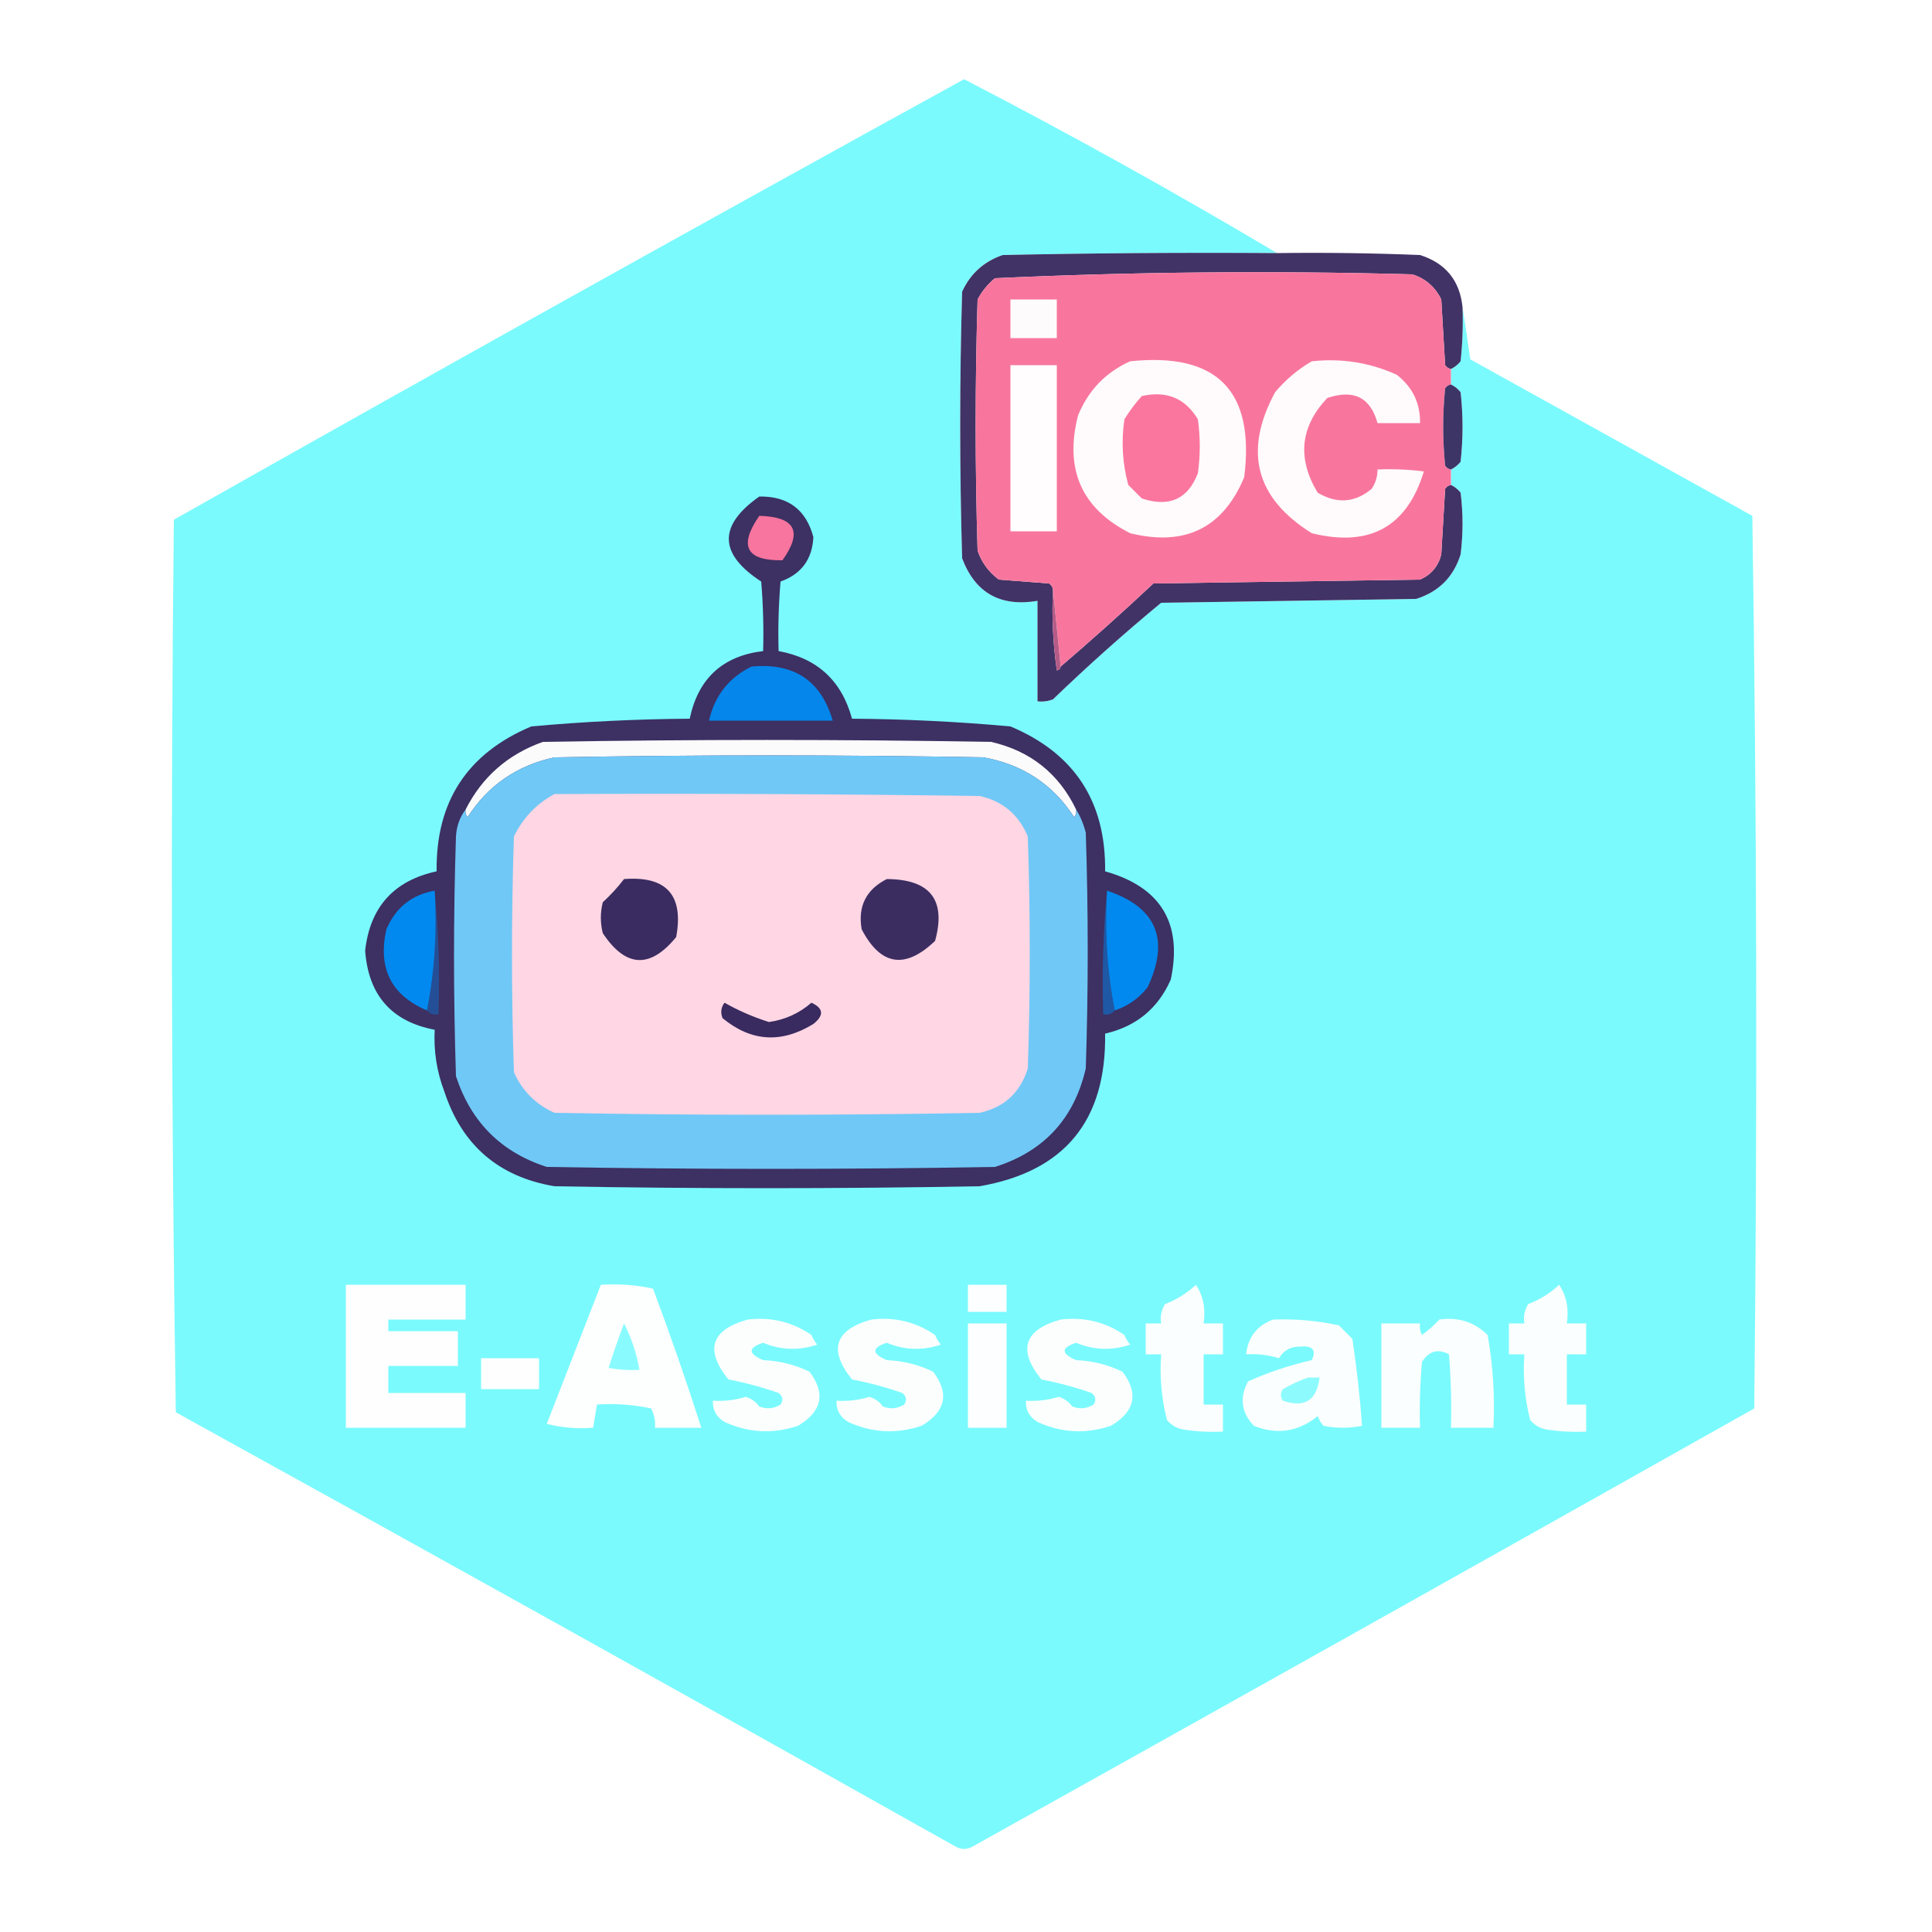
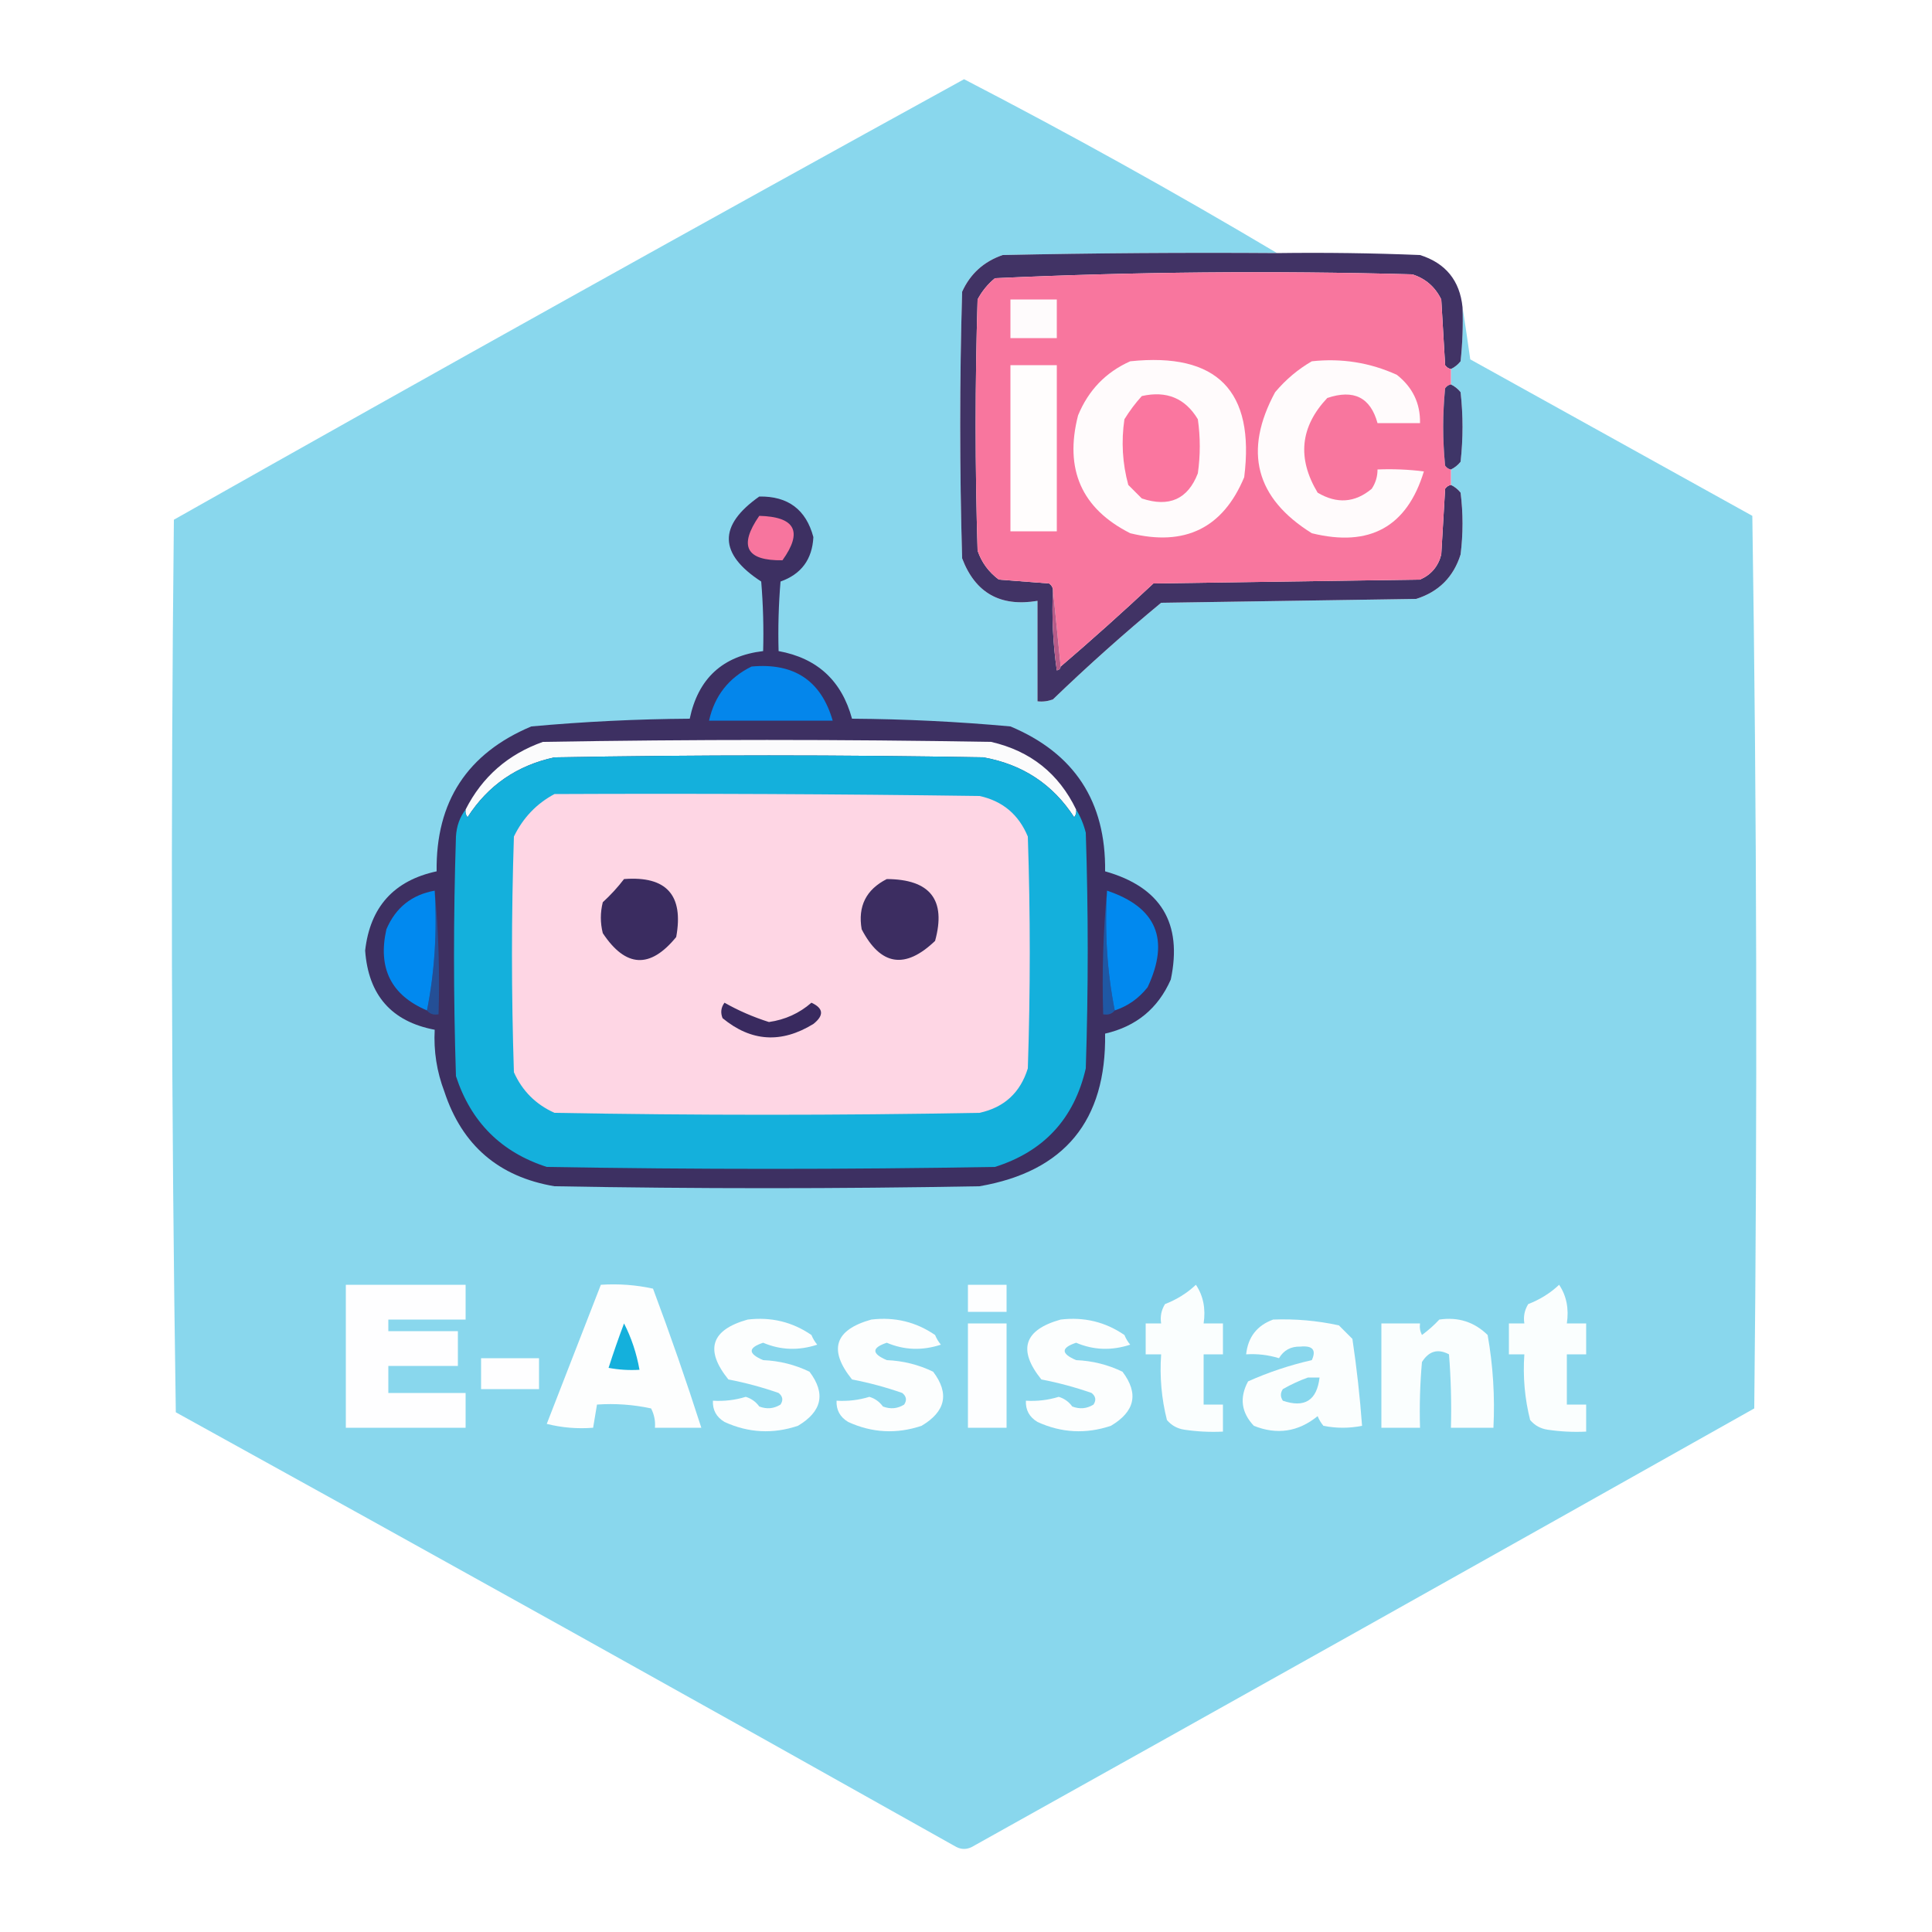
<svg xmlns="http://www.w3.org/2000/svg" version="1.1" width="500px" height="500px" style="shape-rendering:geometricPrecision; text-rendering:geometricPrecision; image-rendering:optimizeQuality; fill-rule:evenodd; clip-rule:evenodd">
  <g>
-     <path style="opacity:0.994" fill="#79fafd" d="M 330.5,65.5 C 306.831,65.333 283.164,65.5 259.5,66C 254.606,67.686 251.106,70.853 249,75.5C 248.333,98.5 248.333,121.5 249,144.5C 252.385,153.448 258.885,157.114 268.5,155.5C 268.5,164.167 268.5,172.833 268.5,181.5C 269.873,181.657 271.207,181.49 272.5,181C 281.536,172.296 290.869,163.962 300.5,156C 322.5,155.667 344.5,155.333 366.5,155C 372.333,153.167 376.167,149.333 378,143.5C 378.667,138.167 378.667,132.833 378,127.5C 377.292,126.619 376.458,125.953 375.5,125.5C 375.5,124.167 375.5,122.833 375.5,121.5C 376.458,121.047 377.292,120.381 378,119.5C 378.667,113.5 378.667,107.5 378,101.5C 377.292,100.619 376.458,99.953 375.5,99.5C 375.5,98.167 375.5,96.833 375.5,95.5C 376.458,95.047 377.292,94.38 378,93.5C 378.499,88.845 378.666,84.178 378.5,79.5C 379.191,83.899 379.858,88.399 380.5,93C 404.833,106.5 429.167,120 453.5,133.5C 454.667,210.498 454.833,287.498 454,364.5C 386.581,402.46 319.081,440.293 251.5,478C 250.167,478.667 248.833,478.667 247.5,478C 180.328,440.246 112.995,402.746 45.5,365.5C 44.333,288.502 44.167,211.502 45,134.5C 112.962,96.103 181.128,58.103 249.5,20.5C 277.009,34.75 304.009,49.75 330.5,65.5 Z" />
+     <path style="opacity:0.5" fill="#14b0dc" d="M 330.5,65.5 C 306.831,65.333 283.164,65.5 259.5,66C 254.606,67.686 251.106,70.853 249,75.5C 248.333,98.5 248.333,121.5 249,144.5C 252.385,153.448 258.885,157.114 268.5,155.5C 268.5,164.167 268.5,172.833 268.5,181.5C 269.873,181.657 271.207,181.49 272.5,181C 281.536,172.296 290.869,163.962 300.5,156C 322.5,155.667 344.5,155.333 366.5,155C 372.333,153.167 376.167,149.333 378,143.5C 378.667,138.167 378.667,132.833 378,127.5C 377.292,126.619 376.458,125.953 375.5,125.5C 375.5,124.167 375.5,122.833 375.5,121.5C 376.458,121.047 377.292,120.381 378,119.5C 378.667,113.5 378.667,107.5 378,101.5C 377.292,100.619 376.458,99.953 375.5,99.5C 375.5,98.167 375.5,96.833 375.5,95.5C 376.458,95.047 377.292,94.38 378,93.5C 378.499,88.845 378.666,84.178 378.5,79.5C 379.191,83.899 379.858,88.399 380.5,93C 404.833,106.5 429.167,120 453.5,133.5C 454.667,210.498 454.833,287.498 454,364.5C 386.581,402.46 319.081,440.293 251.5,478C 250.167,478.667 248.833,478.667 247.5,478C 180.328,440.246 112.995,402.746 45.5,365.5C 44.333,288.502 44.167,211.502 45,134.5C 112.962,96.103 181.128,58.103 249.5,20.5C 277.009,34.75 304.009,49.75 330.5,65.5 Z" />
  </g>
  <g>
    <path style="opacity:0.978" fill="#3d2f62" d="M 330.5,65.5 C 342.838,65.334 355.171,65.5 367.5,66C 374.13,68.098 377.797,72.598 378.5,79.5C 378.666,84.178 378.499,88.845 378,93.5C 377.292,94.38 376.458,95.047 375.5,95.5C 374.883,95.389 374.383,95.056 374,94.5C 373.667,88.833 373.333,83.167 373,77.5C 371.413,74.244 368.913,72.077 365.5,71C 329.415,70.013 293.415,70.347 257.5,72C 255.622,73.543 254.122,75.376 253,77.5C 252.333,99.167 252.333,120.833 253,142.5C 254.031,145.539 255.865,148.039 258.5,150C 262.833,150.333 267.167,150.667 271.5,151C 272.056,151.383 272.389,151.883 272.5,152.5C 272.17,159.532 272.503,166.532 273.5,173.5C 274.107,173.376 274.44,173.043 274.5,172.5C 282.629,165.541 290.629,158.374 298.5,151C 321.5,150.667 344.5,150.333 367.5,150C 370.381,148.749 372.214,146.583 373,143.5C 373.333,137.833 373.667,132.167 374,126.5C 374.383,125.944 374.883,125.611 375.5,125.5C 376.458,125.953 377.292,126.619 378,127.5C 378.667,132.833 378.667,138.167 378,143.5C 376.167,149.333 372.333,153.167 366.5,155C 344.5,155.333 322.5,155.667 300.5,156C 290.869,163.962 281.536,172.296 272.5,181C 271.207,181.49 269.873,181.657 268.5,181.5C 268.5,172.833 268.5,164.167 268.5,155.5C 258.885,157.114 252.385,153.448 249,144.5C 248.333,121.5 248.333,98.5 249,75.5C 251.106,70.853 254.606,67.686 259.5,66C 283.164,65.5 306.831,65.333 330.5,65.5 Z" />
  </g>
  <g>
    <path style="opacity:1" fill="#f8769e" d="M 375.5,95.5 C 375.5,96.833 375.5,98.167 375.5,99.5C 374.883,99.611 374.383,99.944 374,100.5C 373.333,107.167 373.333,113.833 374,120.5C 374.383,121.056 374.883,121.389 375.5,121.5C 375.5,122.833 375.5,124.167 375.5,125.5C 374.883,125.611 374.383,125.944 374,126.5C 373.667,132.167 373.333,137.833 373,143.5C 372.214,146.583 370.381,148.749 367.5,150C 344.5,150.333 321.5,150.667 298.5,151C 290.629,158.374 282.629,165.541 274.5,172.5C 273.833,165.833 273.167,159.167 272.5,152.5C 272.389,151.883 272.056,151.383 271.5,151C 267.167,150.667 262.833,150.333 258.5,150C 255.865,148.039 254.031,145.539 253,142.5C 252.333,120.833 252.333,99.167 253,77.5C 254.122,75.376 255.622,73.543 257.5,72C 293.415,70.347 329.415,70.013 365.5,71C 368.913,72.077 371.413,74.244 373,77.5C 373.333,83.167 373.667,88.833 374,94.5C 374.383,95.056 374.883,95.389 375.5,95.5 Z" />
  </g>
  <g>
    <path style="opacity:1" fill="#fefbfc" d="M 261.5,77.5 C 265.5,77.5 269.5,77.5 273.5,77.5C 273.5,80.833 273.5,84.167 273.5,87.5C 269.5,87.5 265.5,87.5 261.5,87.5C 261.5,84.167 261.5,80.833 261.5,77.5 Z" />
  </g>
  <g>
    <path style="opacity:1" fill="#fffbfc" d="M 292.5,93.5 C 314.983,91.149 324.817,101.149 322,123.5C 316.514,136.659 306.681,141.492 292.5,138C 279.92,131.643 275.42,121.476 279,107.5C 281.687,100.981 286.187,96.314 292.5,93.5 Z" />
  </g>
  <g>
    <path style="opacity:1" fill="#fffbfc" d="M 339.5,93.5 C 347.206,92.665 354.539,93.831 361.5,97C 365.6,100.237 367.6,104.404 367.5,109.5C 363.833,109.5 360.167,109.5 356.5,109.5C 354.681,102.853 350.348,100.686 343.5,103C 336.489,110.439 335.656,118.606 341,127.5C 345.99,130.462 350.656,130.128 355,126.5C 356.009,124.975 356.509,123.308 356.5,121.5C 360.514,121.334 364.514,121.501 368.5,122C 364.135,136.359 354.469,141.692 339.5,138C 324.923,128.919 321.756,116.753 330,101.5C 332.772,98.217 335.939,95.55 339.5,93.5 Z" />
  </g>
  <g>
    <path style="opacity:1" fill="#fffdfd" d="M 261.5,94.5 C 265.5,94.5 269.5,94.5 273.5,94.5C 273.5,108.833 273.5,123.167 273.5,137.5C 269.5,137.5 265.5,137.5 261.5,137.5C 261.5,123.167 261.5,108.833 261.5,94.5 Z" />
  </g>
  <g>
    <path style="opacity:1" fill="#3e3567" d="M 375.5,99.5 C 376.458,99.953 377.292,100.619 378,101.5C 378.667,107.5 378.667,113.5 378,119.5C 377.292,120.381 376.458,121.047 375.5,121.5C 374.883,121.389 374.383,121.056 374,120.5C 373.333,113.833 373.333,107.167 374,100.5C 374.383,99.944 374.883,99.611 375.5,99.5 Z" />
  </g>
  <g>
    <path style="opacity:1" fill="#fa769f" d="M 295.5,102.5 C 301.898,101.053 306.731,103.053 310,108.5C 310.667,113.167 310.667,117.833 310,122.5C 307.419,129.187 302.586,131.354 295.5,129C 294.333,127.833 293.167,126.667 292,125.5C 290.483,119.92 290.149,114.253 291,108.5C 292.332,106.34 293.832,104.34 295.5,102.5 Z" />
  </g>
  <g>
    <path style="opacity:1" fill="#3d3062" d="M 196.5,128.5 C 203.939,128.379 208.606,131.879 210.5,139C 210.21,144.757 207.377,148.591 202,150.5C 201.501,156.491 201.334,162.491 201.5,168.5C 211.491,170.323 217.824,176.156 220.5,186C 234.213,186.093 247.88,186.76 261.5,188C 278.063,194.947 286.229,207.447 286,225.5C 300.414,229.571 306.08,238.904 303,253.5C 299.71,260.987 294.044,265.654 286,267.5C 286.342,290.032 275.508,303.198 253.5,307C 216.833,307.667 180.167,307.667 143.5,307C 129.07,304.57 119.57,296.403 115,282.5C 113.038,277.344 112.205,272.011 112.5,266.5C 101.328,264.379 95.328,257.546 94.5,246C 95.78,234.722 101.946,227.888 113,225.5C 112.761,207.471 120.928,194.971 137.5,188C 151.12,186.76 164.787,186.093 178.5,186C 180.688,175.586 187.021,169.753 197.5,168.5C 197.666,162.491 197.499,156.491 197,150.5C 185.997,143.347 185.831,136.014 196.5,128.5 Z" />
  </g>
  <g>
    <path style="opacity:1" fill="#f7759e" d="M 196.5,133.5 C 205.823,133.741 207.823,137.574 202.5,145C 193.096,145.141 191.096,141.308 196.5,133.5 Z" />
  </g>
  <g>
    <path style="opacity:1" fill="#b65b88" d="M 272.5,152.5 C 273.167,159.167 273.833,165.833 274.5,172.5C 274.44,173.043 274.107,173.376 273.5,173.5C 272.503,166.532 272.17,159.532 272.5,152.5 Z" />
  </g>
  <g>
    <path style="opacity:1" fill="#0486eb" d="M 194.5,172.5 C 205.504,171.483 212.504,176.15 215.5,186.5C 204.833,186.5 194.167,186.5 183.5,186.5C 184.94,180.062 188.607,175.396 194.5,172.5 Z" />
  </g>
  <g>
    <path style="opacity:1" fill="#fbfbfc" d="M 278.5,209.5 C 278.631,210.239 278.464,210.906 278,211.5C 272.486,202.982 264.653,197.815 254.5,196C 217.5,195.333 180.5,195.333 143.5,196C 133.787,198.095 126.287,203.262 121,211.5C 120.536,210.906 120.369,210.239 120.5,209.5C 124.795,201.043 131.462,195.21 140.5,192C 179.167,191.333 217.833,191.333 256.5,192C 266.663,194.335 273.996,200.168 278.5,209.5 Z" />
  </g>
  <g>
-     <path style="opacity:1" fill="#70c8f6" d="M 278.5,209.5 C 279.6,211.277 280.434,213.277 281,215.5C 281.667,235.833 281.667,256.167 281,276.5C 278.005,289.493 270.172,297.993 257.5,302C 218.833,302.667 180.167,302.667 141.5,302C 129.701,298.201 121.868,290.368 118,278.5C 117.333,257.833 117.333,237.167 118,216.5C 118.156,213.809 118.989,211.476 120.5,209.5C 120.369,210.239 120.536,210.906 121,211.5C 126.287,203.262 133.787,198.095 143.5,196C 180.5,195.333 217.5,195.333 254.5,196C 264.653,197.815 272.486,202.982 278,211.5C 278.464,210.906 278.631,210.239 278.5,209.5 Z" />
+     <path style="opacity:1" fill="#14b0dc" d="M 278.5,209.5 C 279.6,211.277 280.434,213.277 281,215.5C 281.667,235.833 281.667,256.167 281,276.5C 278.005,289.493 270.172,297.993 257.5,302C 218.833,302.667 180.167,302.667 141.5,302C 129.701,298.201 121.868,290.368 118,278.5C 117.333,257.833 117.333,237.167 118,216.5C 118.156,213.809 118.989,211.476 120.5,209.5C 120.369,210.239 120.536,210.906 121,211.5C 126.287,203.262 133.787,198.095 143.5,196C 180.5,195.333 217.5,195.333 254.5,196C 264.653,197.815 272.486,202.982 278,211.5C 278.464,210.906 278.631,210.239 278.5,209.5 Z" />
  </g>
  <g>
    <path style="opacity:1" fill="#fed6e4" d="M 143.5,205.5 C 180.168,205.333 216.835,205.5 253.5,206C 259.469,207.298 263.635,210.798 266,216.5C 266.667,236.5 266.667,256.5 266,276.5C 264.058,282.776 259.891,286.61 253.5,288C 216.833,288.667 180.167,288.667 143.5,288C 138.667,285.833 135.167,282.333 133,277.5C 132.333,257.167 132.333,236.833 133,216.5C 135.357,211.645 138.857,207.979 143.5,205.5 Z" />
  </g>
  <g>
    <path style="opacity:1" fill="#3a2c60" d="M 161.5,227.5 C 172.486,226.653 176.986,231.653 175,242.5C 168.256,250.767 161.922,250.434 156,241.5C 155.333,238.833 155.333,236.167 156,233.5C 158.04,231.63 159.873,229.63 161.5,227.5 Z" />
  </g>
  <g>
    <path style="opacity:1" fill="#3c2d61" d="M 229.5,227.5 C 240.749,227.562 244.916,232.896 242,243.5C 234.244,250.929 227.91,249.929 223,240.5C 221.973,234.554 224.14,230.221 229.5,227.5 Z" />
  </g>
  <g>
    <path style="opacity:1" fill="#244f96" d="M 112.5,230.5 C 113.494,240.987 113.828,251.654 113.5,262.5C 112.209,262.737 111.209,262.404 110.5,261.5C 112.475,251.554 113.142,241.221 112.5,230.5 Z" />
  </g>
  <g>
    <path style="opacity:1" fill="#0189ef" d="M 112.5,230.5 C 113.142,241.221 112.475,251.554 110.5,261.5C 101.226,257.565 97.726,250.565 100,240.5C 102.386,234.896 106.553,231.563 112.5,230.5 Z" />
  </g>
  <g>
    <path style="opacity:1" fill="#1f58a4" d="M 286.5,230.5 C 285.858,241.221 286.525,251.554 288.5,261.5C 287.791,262.404 286.791,262.737 285.5,262.5C 285.172,251.654 285.506,240.987 286.5,230.5 Z" />
  </g>
  <g>
    <path style="opacity:1" fill="#0189ef" d="M 286.5,230.5 C 299.311,234.798 302.811,243.131 297,255.5C 294.721,258.381 291.888,260.381 288.5,261.5C 286.525,251.554 285.858,241.221 286.5,230.5 Z" />
  </g>
  <g>
    <path style="opacity:1" fill="#392a5f" d="M 187.5,259.5 C 191.077,261.533 194.911,263.2 199,264.5C 203.192,263.903 206.859,262.236 210,259.5C 213.137,260.945 213.303,262.778 210.5,265C 202.214,270.093 194.38,269.593 187,263.5C 186.421,262.072 186.588,260.738 187.5,259.5 Z" />
  </g>
  <g>
    <path style="opacity:1" fill="#fefeff" d="M 89.5,332.5 C 99.833,332.5 110.167,332.5 120.5,332.5C 120.5,335.5 120.5,338.5 120.5,341.5C 113.833,341.5 107.167,341.5 100.5,341.5C 100.5,342.5 100.5,343.5 100.5,344.5C 106.5,344.5 112.5,344.5 118.5,344.5C 118.5,347.5 118.5,350.5 118.5,353.5C 112.5,353.5 106.5,353.5 100.5,353.5C 100.5,355.833 100.5,358.167 100.5,360.5C 107.167,360.5 113.833,360.5 120.5,360.5C 120.5,363.5 120.5,366.5 120.5,369.5C 110.167,369.5 99.833,369.5 89.5,369.5C 89.5,357.167 89.5,344.833 89.5,332.5 Z" />
  </g>
  <g>
    <path style="opacity:1" fill="#fdfefe" d="M 155.5,332.5 C 160.099,332.2 164.599,332.533 169,333.5C 173.467,345.425 177.633,357.425 181.5,369.5C 177.5,369.5 173.5,369.5 169.5,369.5C 169.643,367.738 169.309,366.071 168.5,364.5C 163.88,363.507 159.214,363.173 154.5,363.5C 154.167,365.5 153.833,367.5 153.5,369.5C 149.445,369.824 145.445,369.491 141.5,368.5C 146.183,356.474 150.849,344.474 155.5,332.5 Z" />
  </g>
  <g>
    <path style="opacity:1" fill="#fdfeff" d="M 250.5,332.5 C 253.833,332.5 257.167,332.5 260.5,332.5C 260.5,334.833 260.5,337.167 260.5,339.5C 257.167,339.5 253.833,339.5 250.5,339.5C 250.5,337.167 250.5,334.833 250.5,332.5 Z" />
  </g>
  <g>
    <path style="opacity:1" fill="#fafefe" d="M 309.5,332.5 C 311.402,335.337 312.069,338.671 311.5,342.5C 313.167,342.5 314.833,342.5 316.5,342.5C 316.5,345.167 316.5,347.833 316.5,350.5C 314.833,350.5 313.167,350.5 311.5,350.5C 311.5,354.833 311.5,359.167 311.5,363.5C 313.167,363.5 314.833,363.5 316.5,363.5C 316.5,365.833 316.5,368.167 316.5,370.5C 313.15,370.665 309.817,370.498 306.5,370C 304.671,369.727 303.171,368.893 302,367.5C 300.596,361.956 300.096,356.29 300.5,350.5C 299.167,350.5 297.833,350.5 296.5,350.5C 296.5,347.833 296.5,345.167 296.5,342.5C 297.833,342.5 299.167,342.5 300.5,342.5C 300.215,340.712 300.548,339.045 301.5,337.5C 304.568,336.309 307.235,334.642 309.5,332.5 Z" />
  </g>
  <g>
    <path style="opacity:1" fill="#fafefe" d="M 403.5,332.5 C 405.402,335.337 406.069,338.671 405.5,342.5C 407.167,342.5 408.833,342.5 410.5,342.5C 410.5,345.167 410.5,347.833 410.5,350.5C 408.833,350.5 407.167,350.5 405.5,350.5C 405.5,354.833 405.5,359.167 405.5,363.5C 407.167,363.5 408.833,363.5 410.5,363.5C 410.5,365.833 410.5,368.167 410.5,370.5C 407.15,370.665 403.817,370.498 400.5,370C 398.671,369.727 397.171,368.893 396,367.5C 394.596,361.956 394.096,356.29 394.5,350.5C 393.167,350.5 391.833,350.5 390.5,350.5C 390.5,347.833 390.5,345.167 390.5,342.5C 391.833,342.5 393.167,342.5 394.5,342.5C 394.215,340.712 394.548,339.045 395.5,337.5C 398.568,336.309 401.235,334.642 403.5,332.5 Z" />
  </g>
  <g>
    <path style="opacity:1" fill="#fcfefe" d="M 193.5,341.5 C 199.572,340.777 205.072,342.111 210,345.5C 210.374,346.416 210.874,347.25 211.5,348C 206.676,349.585 202.009,349.419 197.5,347.5C 193.551,348.813 193.551,350.313 197.5,352C 201.719,352.173 205.719,353.173 209.5,355C 213.749,360.622 212.749,365.289 206.5,369C 200.026,371.169 193.693,370.836 187.5,368C 185.393,366.736 184.393,364.903 184.5,362.5C 187.397,362.681 190.23,362.348 193,361.5C 194.434,361.93 195.601,362.764 196.5,364C 198.441,364.743 200.274,364.576 202,363.5C 202.749,362.365 202.583,361.365 201.5,360.5C 197.261,359.018 192.927,357.852 188.5,357C 182.333,349.328 183.999,344.161 193.5,341.5 Z" />
  </g>
  <g>
    <path style="opacity:1" fill="#fcfefe" d="M 225.5,341.5 C 231.572,340.777 237.072,342.111 242,345.5C 242.374,346.416 242.874,347.25 243.5,348C 238.676,349.585 234.009,349.419 229.5,347.5C 225.551,348.813 225.551,350.313 229.5,352C 233.719,352.173 237.719,353.173 241.5,355C 245.749,360.622 244.749,365.289 238.5,369C 232.026,371.169 225.693,370.836 219.5,368C 217.393,366.736 216.393,364.903 216.5,362.5C 219.397,362.681 222.23,362.348 225,361.5C 226.434,361.93 227.601,362.764 228.5,364C 230.441,364.743 232.274,364.576 234,363.5C 234.749,362.365 234.583,361.365 233.5,360.5C 229.261,359.018 224.927,357.852 220.5,357C 214.333,349.328 215.999,344.161 225.5,341.5 Z" />
  </g>
  <g>
    <path style="opacity:1" fill="#fcfefe" d="M 274.5,341.5 C 280.572,340.777 286.072,342.111 291,345.5C 291.374,346.416 291.874,347.25 292.5,348C 287.676,349.585 283.009,349.419 278.5,347.5C 274.551,348.813 274.551,350.313 278.5,352C 282.719,352.173 286.719,353.173 290.5,355C 294.749,360.622 293.749,365.289 287.5,369C 281.026,371.169 274.693,370.836 268.5,368C 266.393,366.736 265.393,364.903 265.5,362.5C 268.397,362.681 271.23,362.348 274,361.5C 275.434,361.93 276.601,362.764 277.5,364C 279.441,364.743 281.274,364.576 283,363.5C 283.749,362.365 283.583,361.365 282.5,360.5C 278.261,359.018 273.927,357.852 269.5,357C 263.333,349.328 264.999,344.161 274.5,341.5 Z" />
  </g>
  <g>
    <path style="opacity:1" fill="#fbfefe" d="M 329.5,341.5 C 335.232,341.283 340.899,341.783 346.5,343C 347.667,344.167 348.833,345.333 350,346.5C 351.115,353.975 351.948,361.475 352.5,369C 349.167,369.667 345.833,369.667 342.5,369C 341.874,368.25 341.374,367.416 341,366.5C 335.993,370.563 330.493,371.397 324.5,369C 321.231,365.547 320.731,361.714 323,357.5C 328.291,355.133 333.791,353.3 339.5,352C 340.708,349.355 339.708,348.188 336.5,348.5C 334.069,348.437 332.235,349.437 331,351.5C 328.23,350.652 325.397,350.319 322.5,350.5C 322.986,346.019 325.319,343.019 329.5,341.5 Z" />
  </g>
  <g>
    <path style="opacity:1" fill="#fafefe" d="M 372.5,341.5 C 377.39,340.784 381.556,342.117 385,345.5C 386.401,353.415 386.901,361.415 386.5,369.5C 382.833,369.5 379.167,369.5 375.5,369.5C 375.666,363.158 375.5,356.825 375,350.5C 372.119,348.972 369.786,349.638 368,352.5C 367.501,358.157 367.334,363.824 367.5,369.5C 364.167,369.5 360.833,369.5 357.5,369.5C 357.5,360.5 357.5,351.5 357.5,342.5C 360.833,342.5 364.167,342.5 367.5,342.5C 367.351,343.552 367.517,344.552 368,345.5C 369.667,344.267 371.167,342.933 372.5,341.5 Z" />
  </g>
  <g>
    <path style="opacity:1" fill="#fdfeff" d="M 250.5,342.5 C 253.833,342.5 257.167,342.5 260.5,342.5C 260.5,351.5 260.5,360.5 260.5,369.5C 257.167,369.5 253.833,369.5 250.5,369.5C 250.5,360.5 250.5,351.5 250.5,342.5 Z" />
  </g>
  <g>
-     <path style="opacity:1" fill="#89fbfe" d="M 161.5,342.5 C 163.405,346.216 164.739,350.216 165.5,354.5C 162.813,354.664 160.146,354.497 157.5,354C 158.735,350.128 160.068,346.295 161.5,342.5 Z" />
+     <path style="opacity:1" fill="#14b0dc" d="M 161.5,342.5 C 163.405,346.216 164.739,350.216 165.5,354.5C 162.813,354.664 160.146,354.497 157.5,354C 158.735,350.128 160.068,346.295 161.5,342.5 Z" />
  </g>
  <g>
    <path style="opacity:1" fill="#fefeff" d="M 124.5,351.5 C 129.5,351.5 134.5,351.5 139.5,351.5C 139.5,354.167 139.5,356.833 139.5,359.5C 134.5,359.5 129.5,359.5 124.5,359.5C 124.5,356.833 124.5,354.167 124.5,351.5 Z" />
  </g>
  <g>
-     <path style="opacity:1" fill="#8dfbfe" d="M 338.5,356.5 C 339.5,356.5 340.5,356.5 341.5,356.5C 340.802,362.431 337.636,364.431 332,362.5C 331.333,361.5 331.333,360.5 332,359.5C 334.166,358.269 336.333,357.269 338.5,356.5 Z" />
+     <path style="opacity:0.5" fill="#14b0dc" d="M 338.5,356.5 C 339.5,356.5 340.5,356.5 341.5,356.5C 340.802,362.431 337.636,364.431 332,362.5C 331.333,361.5 331.333,360.5 332,359.5C 334.166,358.269 336.333,357.269 338.5,356.5 Z" />
  </g>
</svg>
